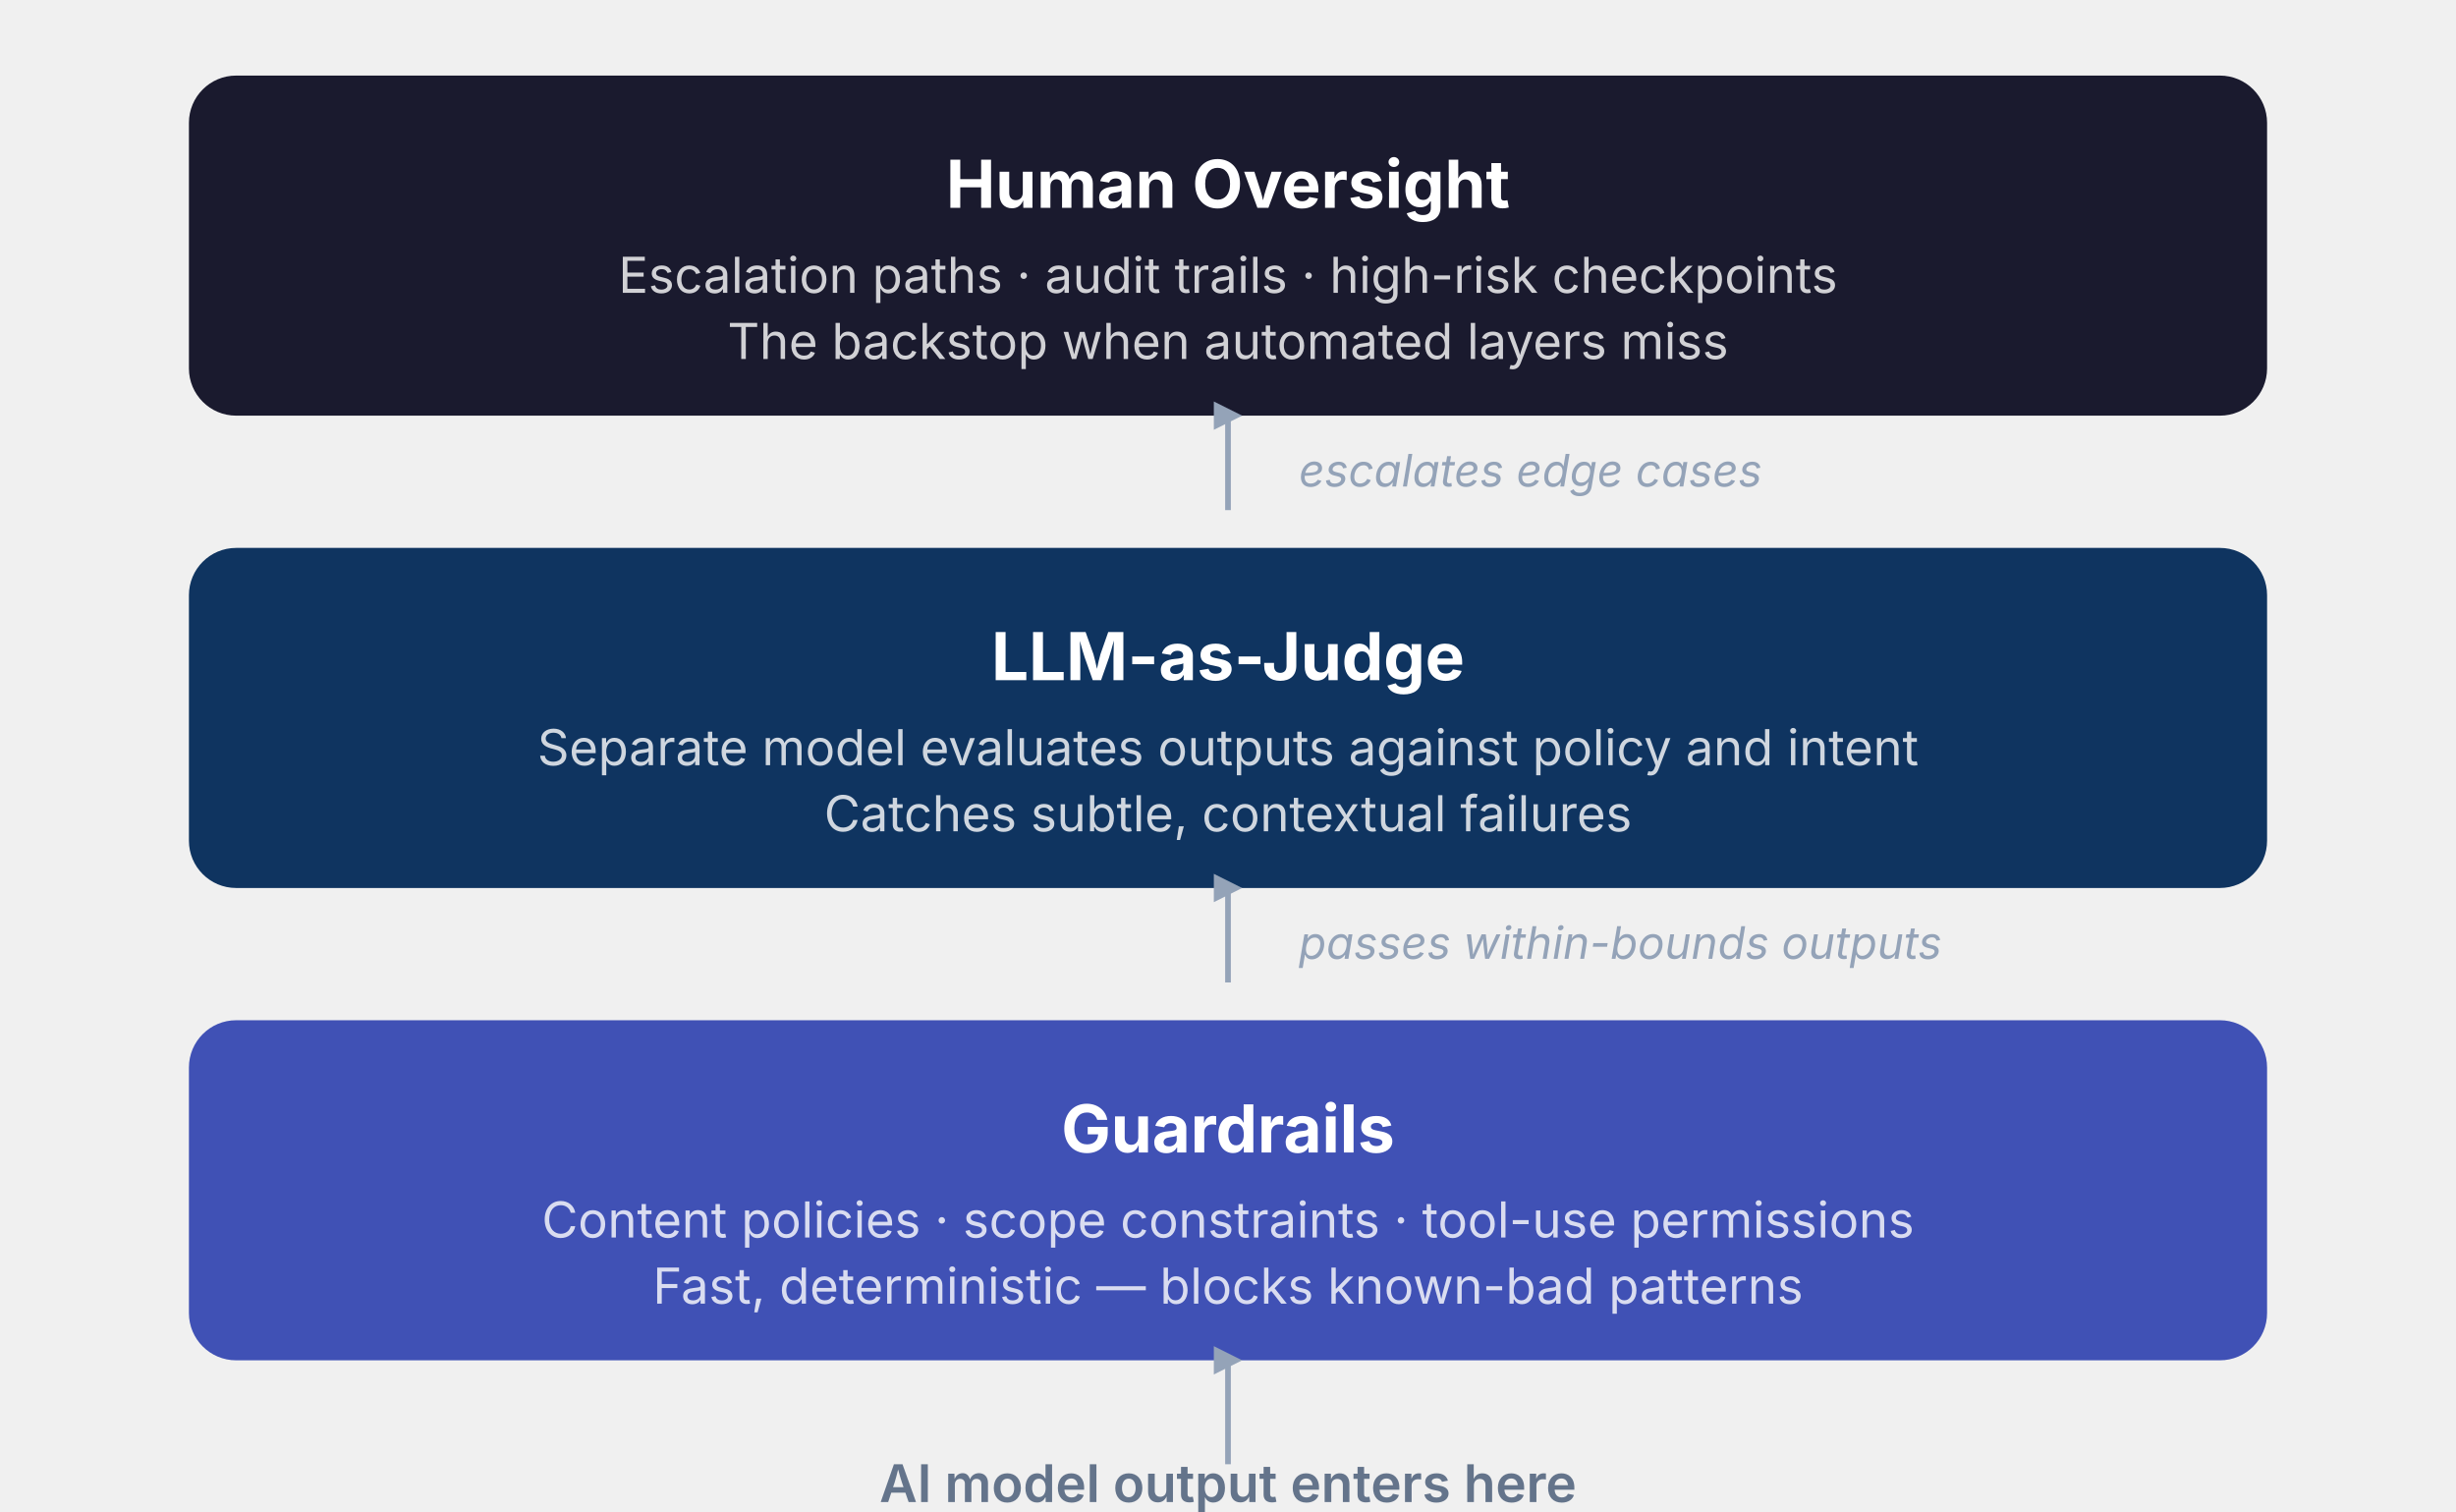
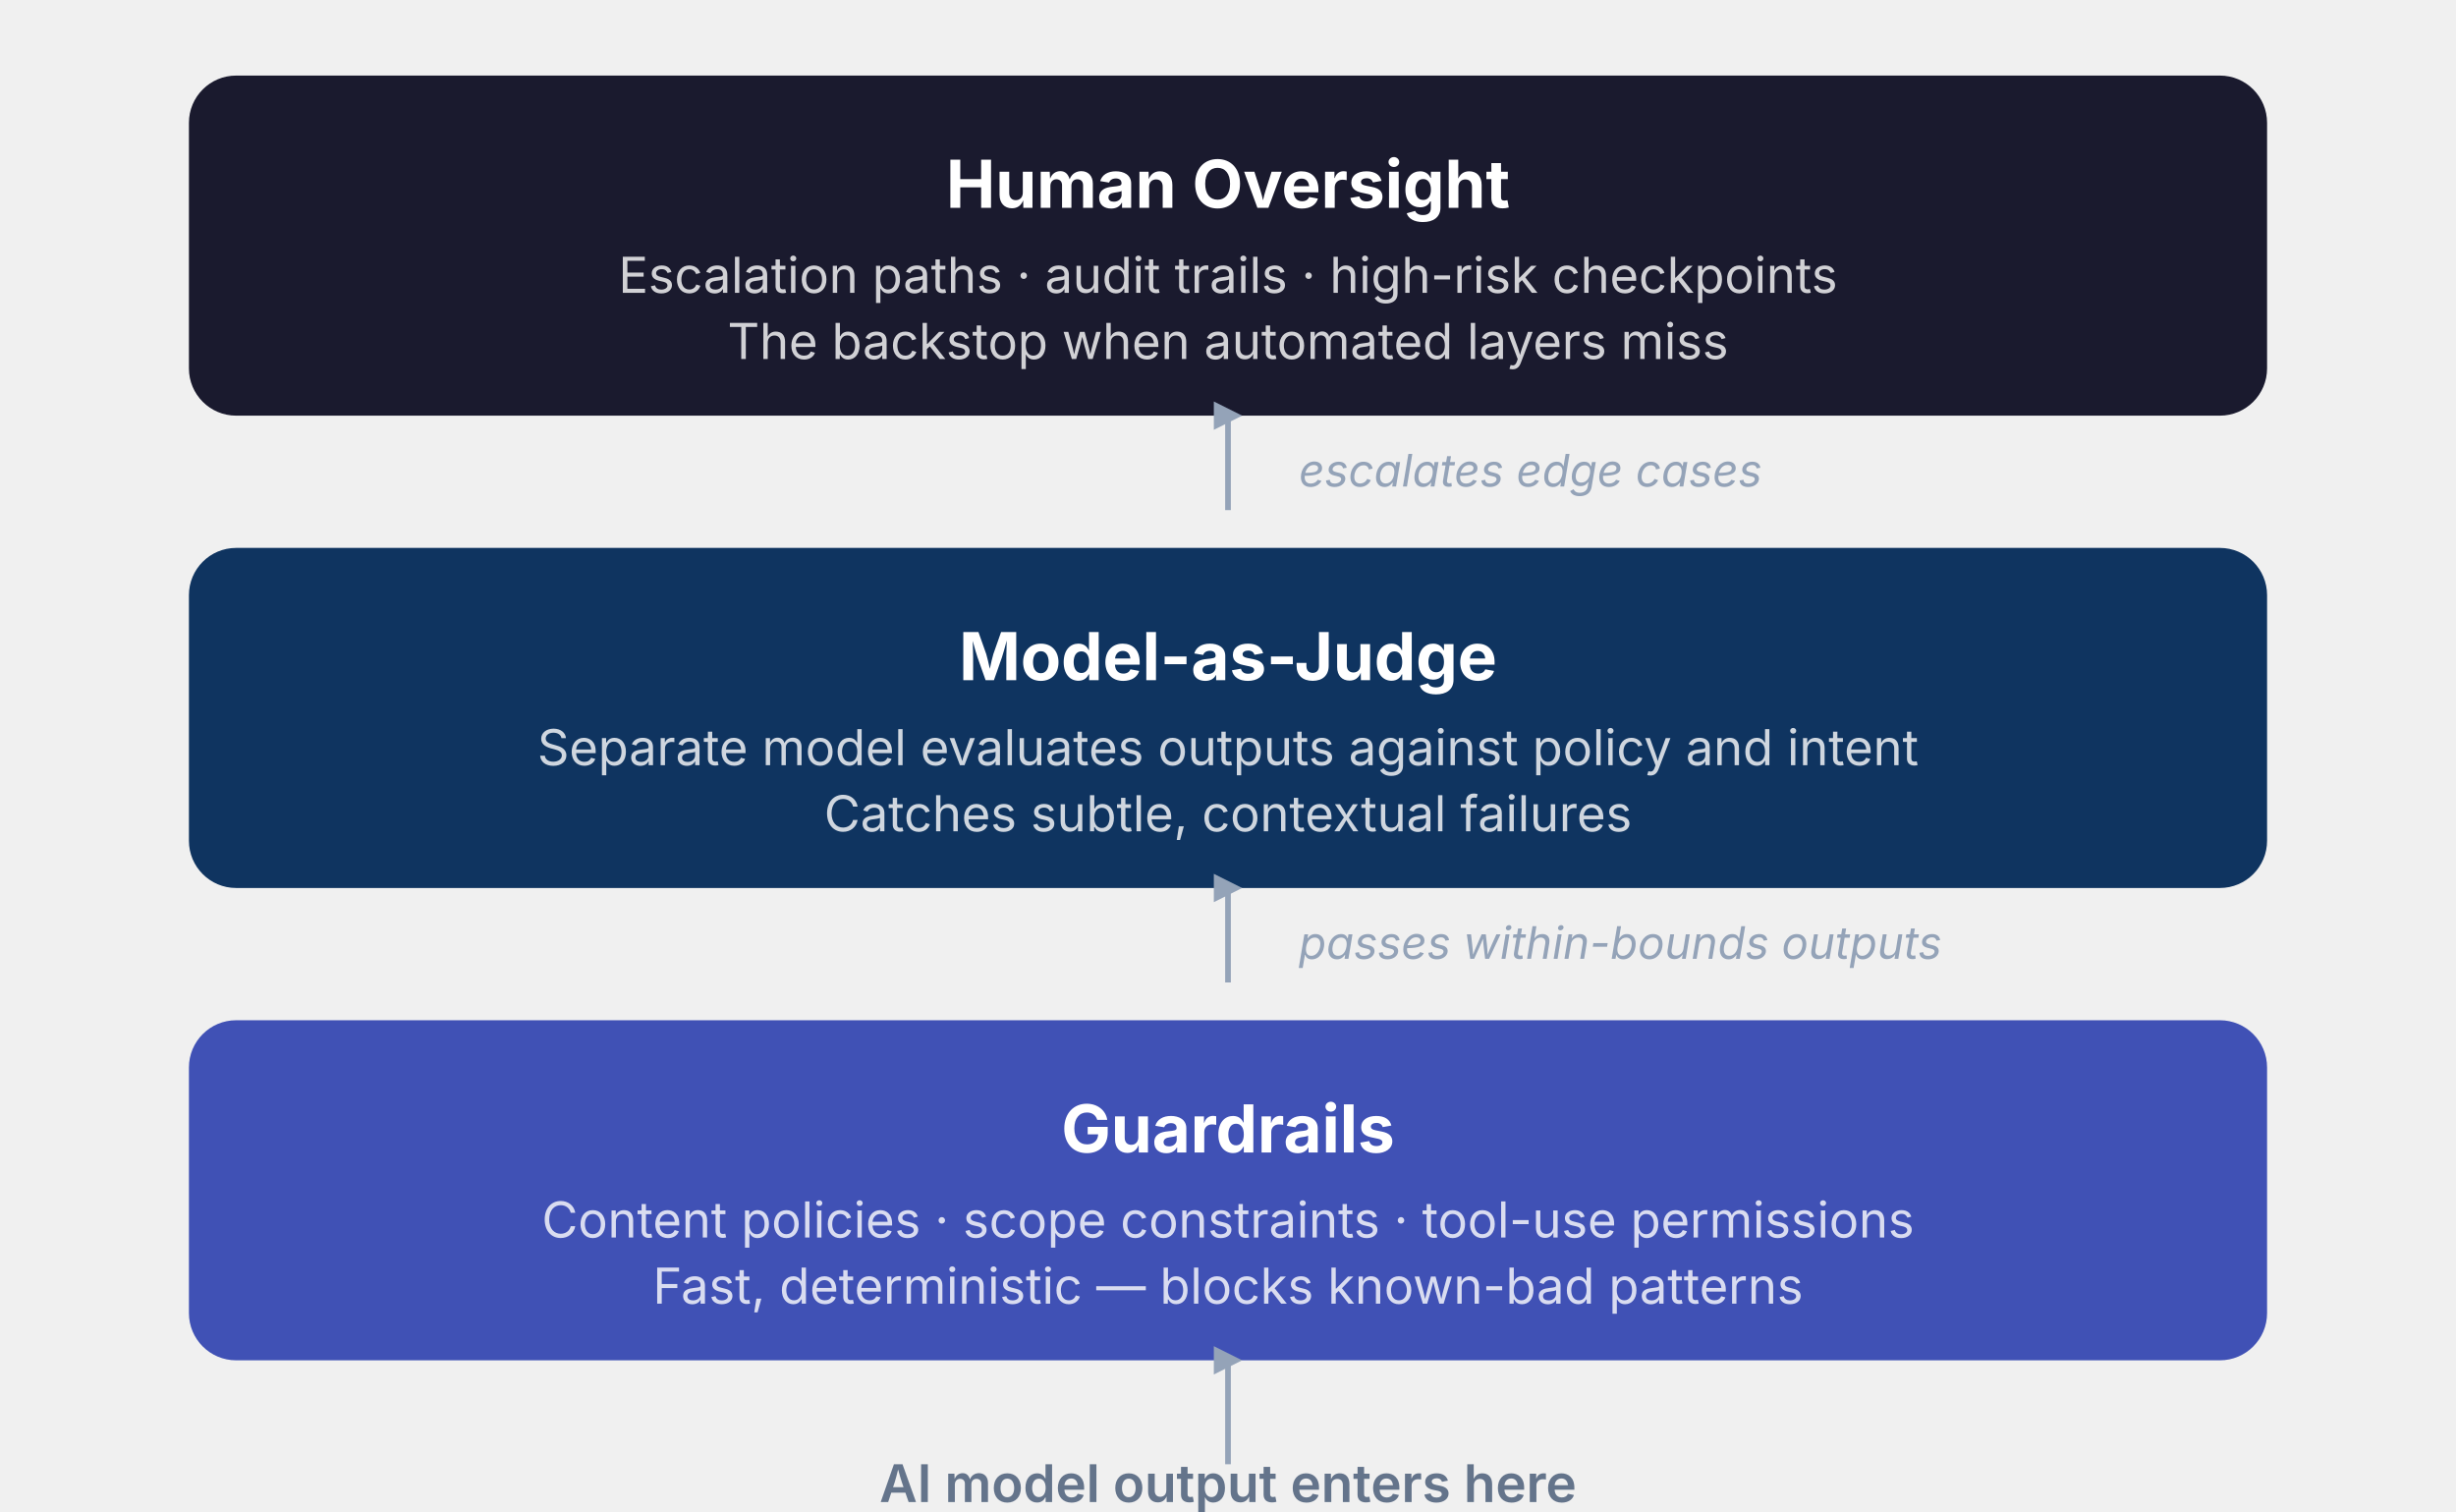
<svg xmlns="http://www.w3.org/2000/svg" viewBox="0 0 520 320" role="img" aria-label="Defence-in-depth: three layers of runtime AI security">
  <defs>
    <marker id="arr" viewBox="0 0 10 10" refX="5" refY="5" markerWidth="5" markerHeight="5" orient="auto-start-auto">
      <path d="M 0 0 L 10 5 L 0 10 z" fill="#94a3b8" />
    </marker>
  </defs>
  <style>
    text { font-family: Inter, system-ui, sans-serif; }
    .title { font-size: 14px; font-weight: 700; fill: #fff; }
    .desc { font-size: 10.5px; fill: rgba(255,255,255,0.8); }
    .arrow-text { font-size: 9.5px; fill: #94a3b8; font-style: italic; }
    .input-text { font-size: 11px; fill: #64748b; font-weight: 600; }
  </style>
  <rect x="40" y="16" width="440" height="72" rx="10" fill="#1a1a2e" />
  <text x="260" y="44" text-anchor="middle" class="title">Human Oversight</text>
  <text x="260" y="62" text-anchor="middle" class="desc">Escalation paths · audit trails · high-risk checkpoints</text>
  <text x="260" y="76" text-anchor="middle" class="desc">The backstop when automated layers miss</text>
  <line x1="260" y1="108" x2="260" y2="88" stroke="#94a3b8" stroke-width="1.2" marker-end="url(#arr)" />
  <text x="275" y="103" class="arrow-text">escalates edge cases</text>
  <rect x="40" y="116" width="440" height="72" rx="10" fill="#0f3460" />
-   <text x="260" y="144" text-anchor="middle" class="title">LLM-as-Judge</text>
+   <text x="260" y="144" text-anchor="middle" class="title">Model-as-Judge</text>
  <text x="260" y="162" text-anchor="middle" class="desc">Separate model evaluates outputs against policy and intent</text>
  <text x="260" y="176" text-anchor="middle" class="desc">Catches subtle, contextual failures</text>
  <line x1="260" y1="208" x2="260" y2="188" stroke="#94a3b8" stroke-width="1.2" marker-end="url(#arr)" />
  <text x="275" y="203" class="arrow-text">passes within-bounds outputs</text>
  <rect x="40" y="216" width="440" height="72" rx="10" fill="#4051b5" />
  <text x="260" y="244" text-anchor="middle" class="title">Guardrails</text>
  <text x="260" y="262" text-anchor="middle" class="desc">Content policies · scope constraints · tool-use permissions</text>
  <text x="260" y="276" text-anchor="middle" class="desc">Fast, deterministic — blocks known-bad patterns</text>
  <line x1="260" y1="310" x2="260" y2="288" stroke="#94a3b8" stroke-width="1.2" marker-end="url(#arr)" />
  <text x="260" y="318" text-anchor="middle" class="input-text">AI model output enters here</text>
</svg>
